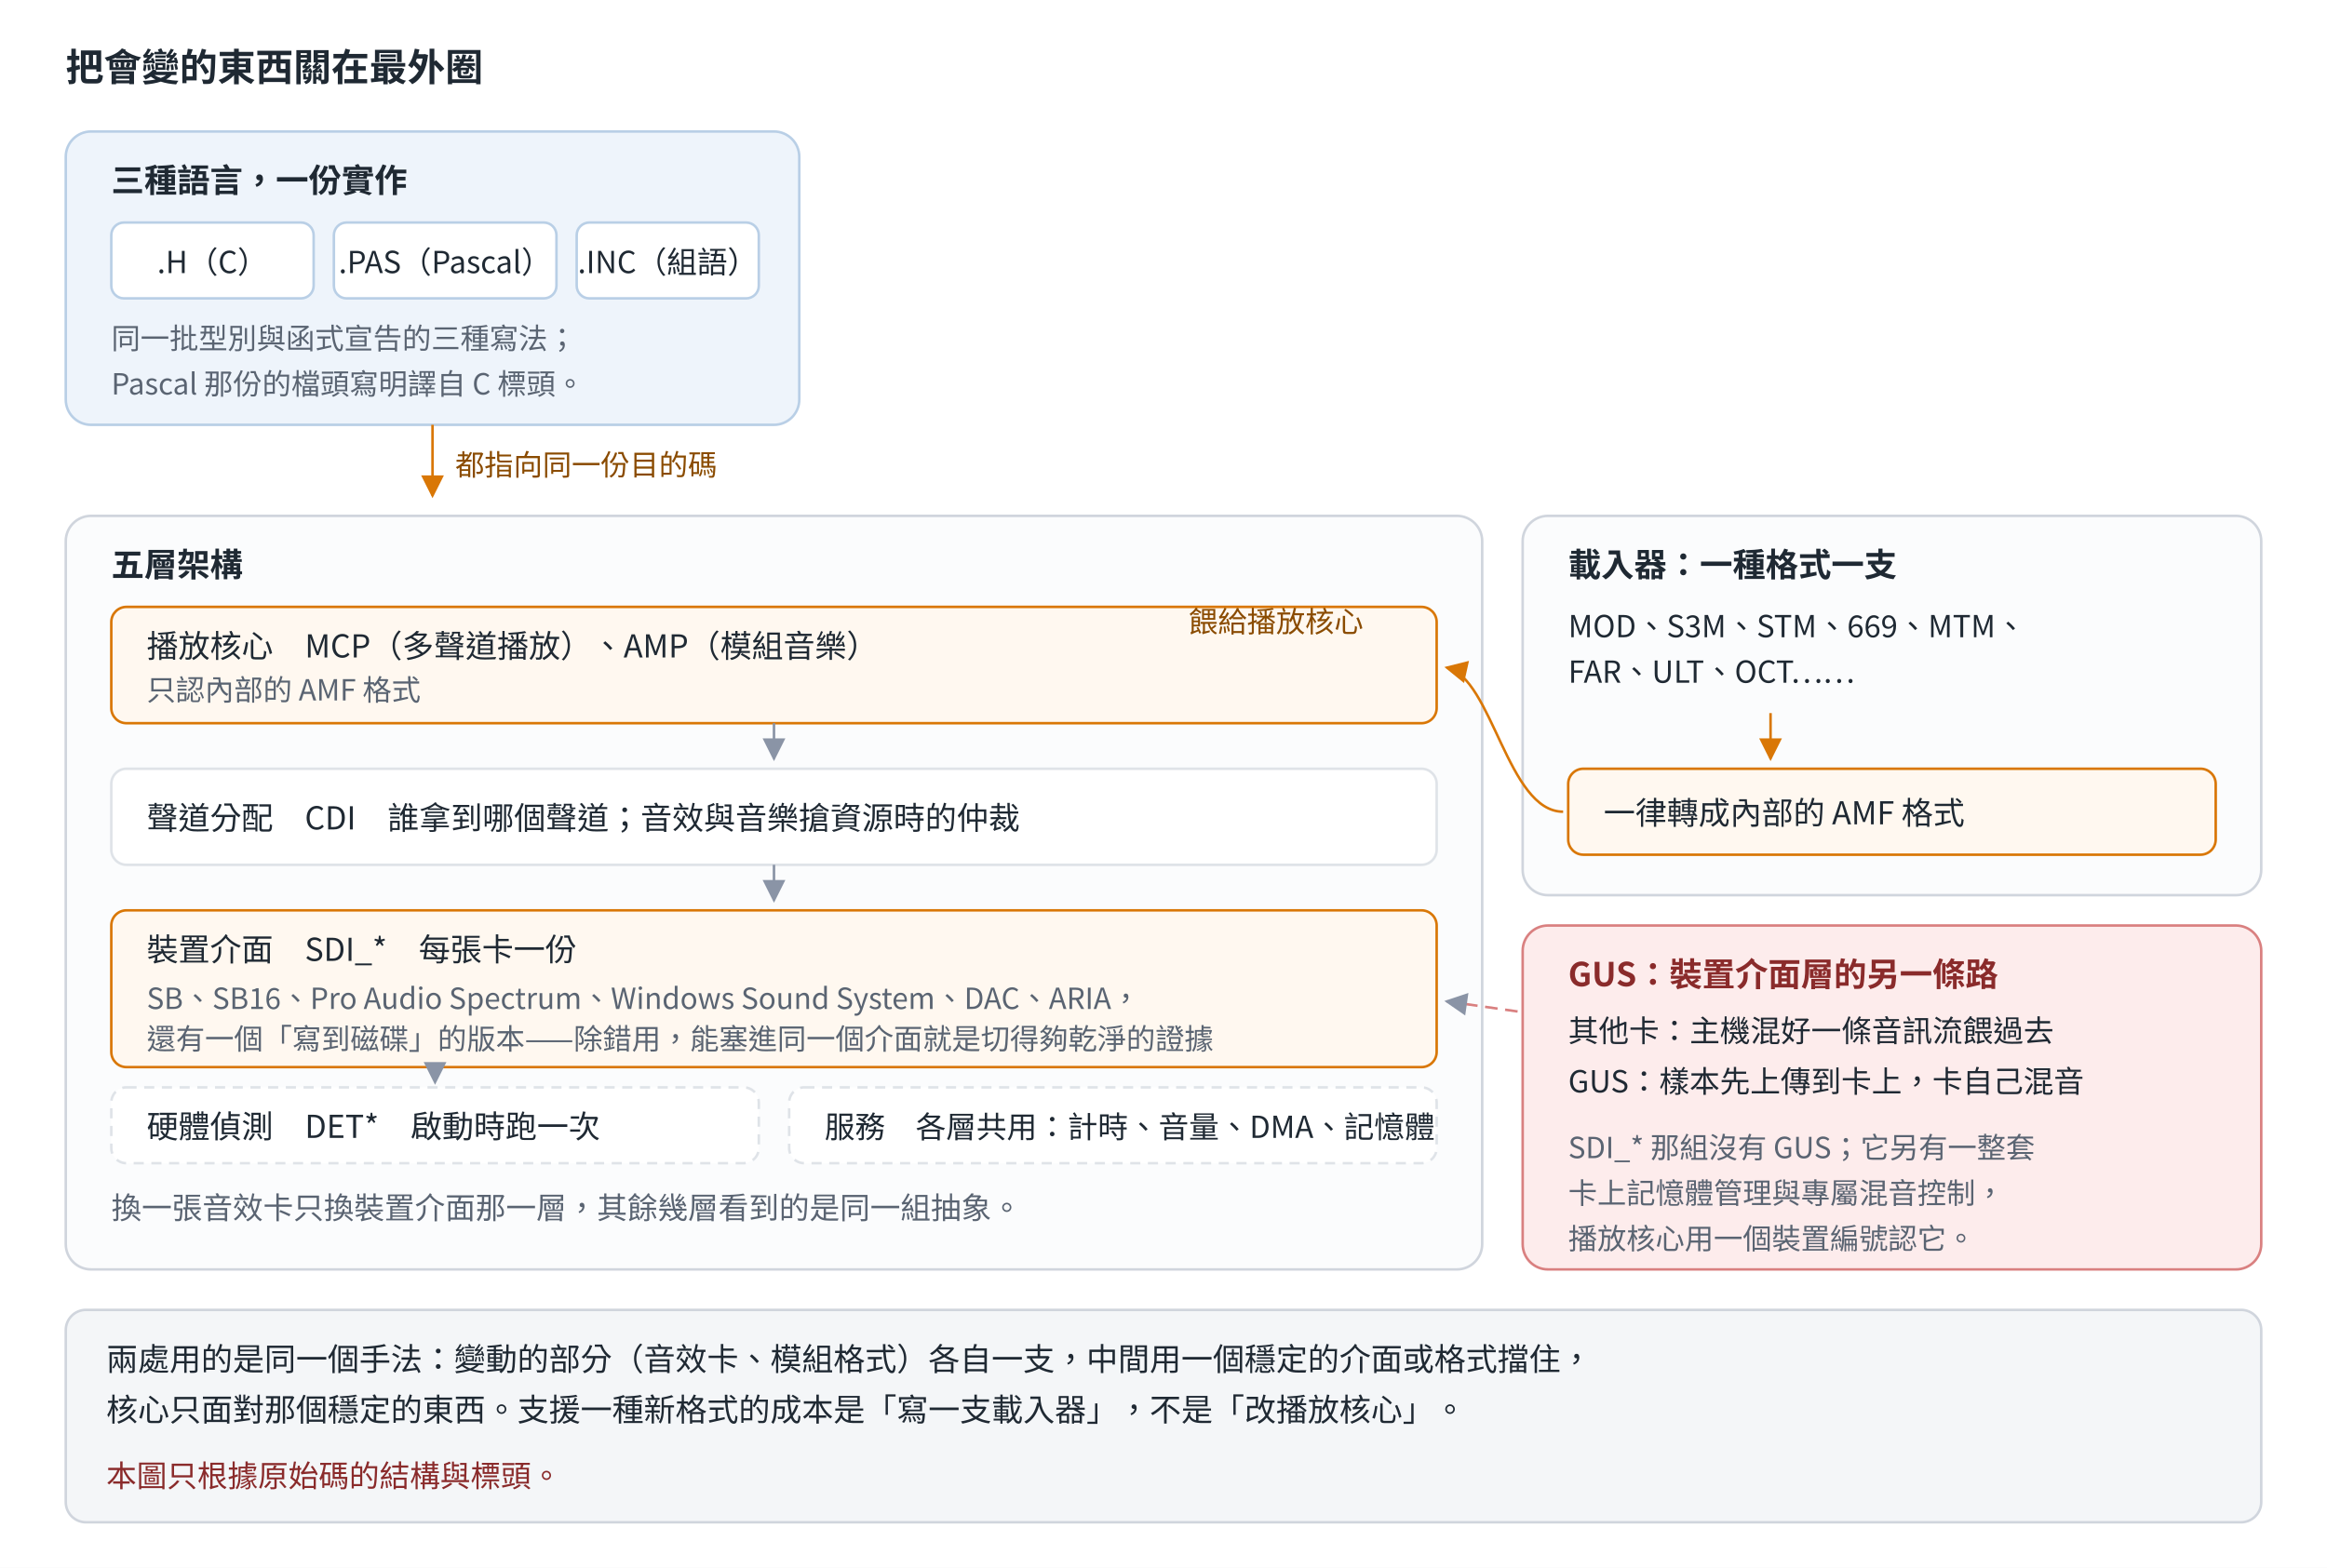
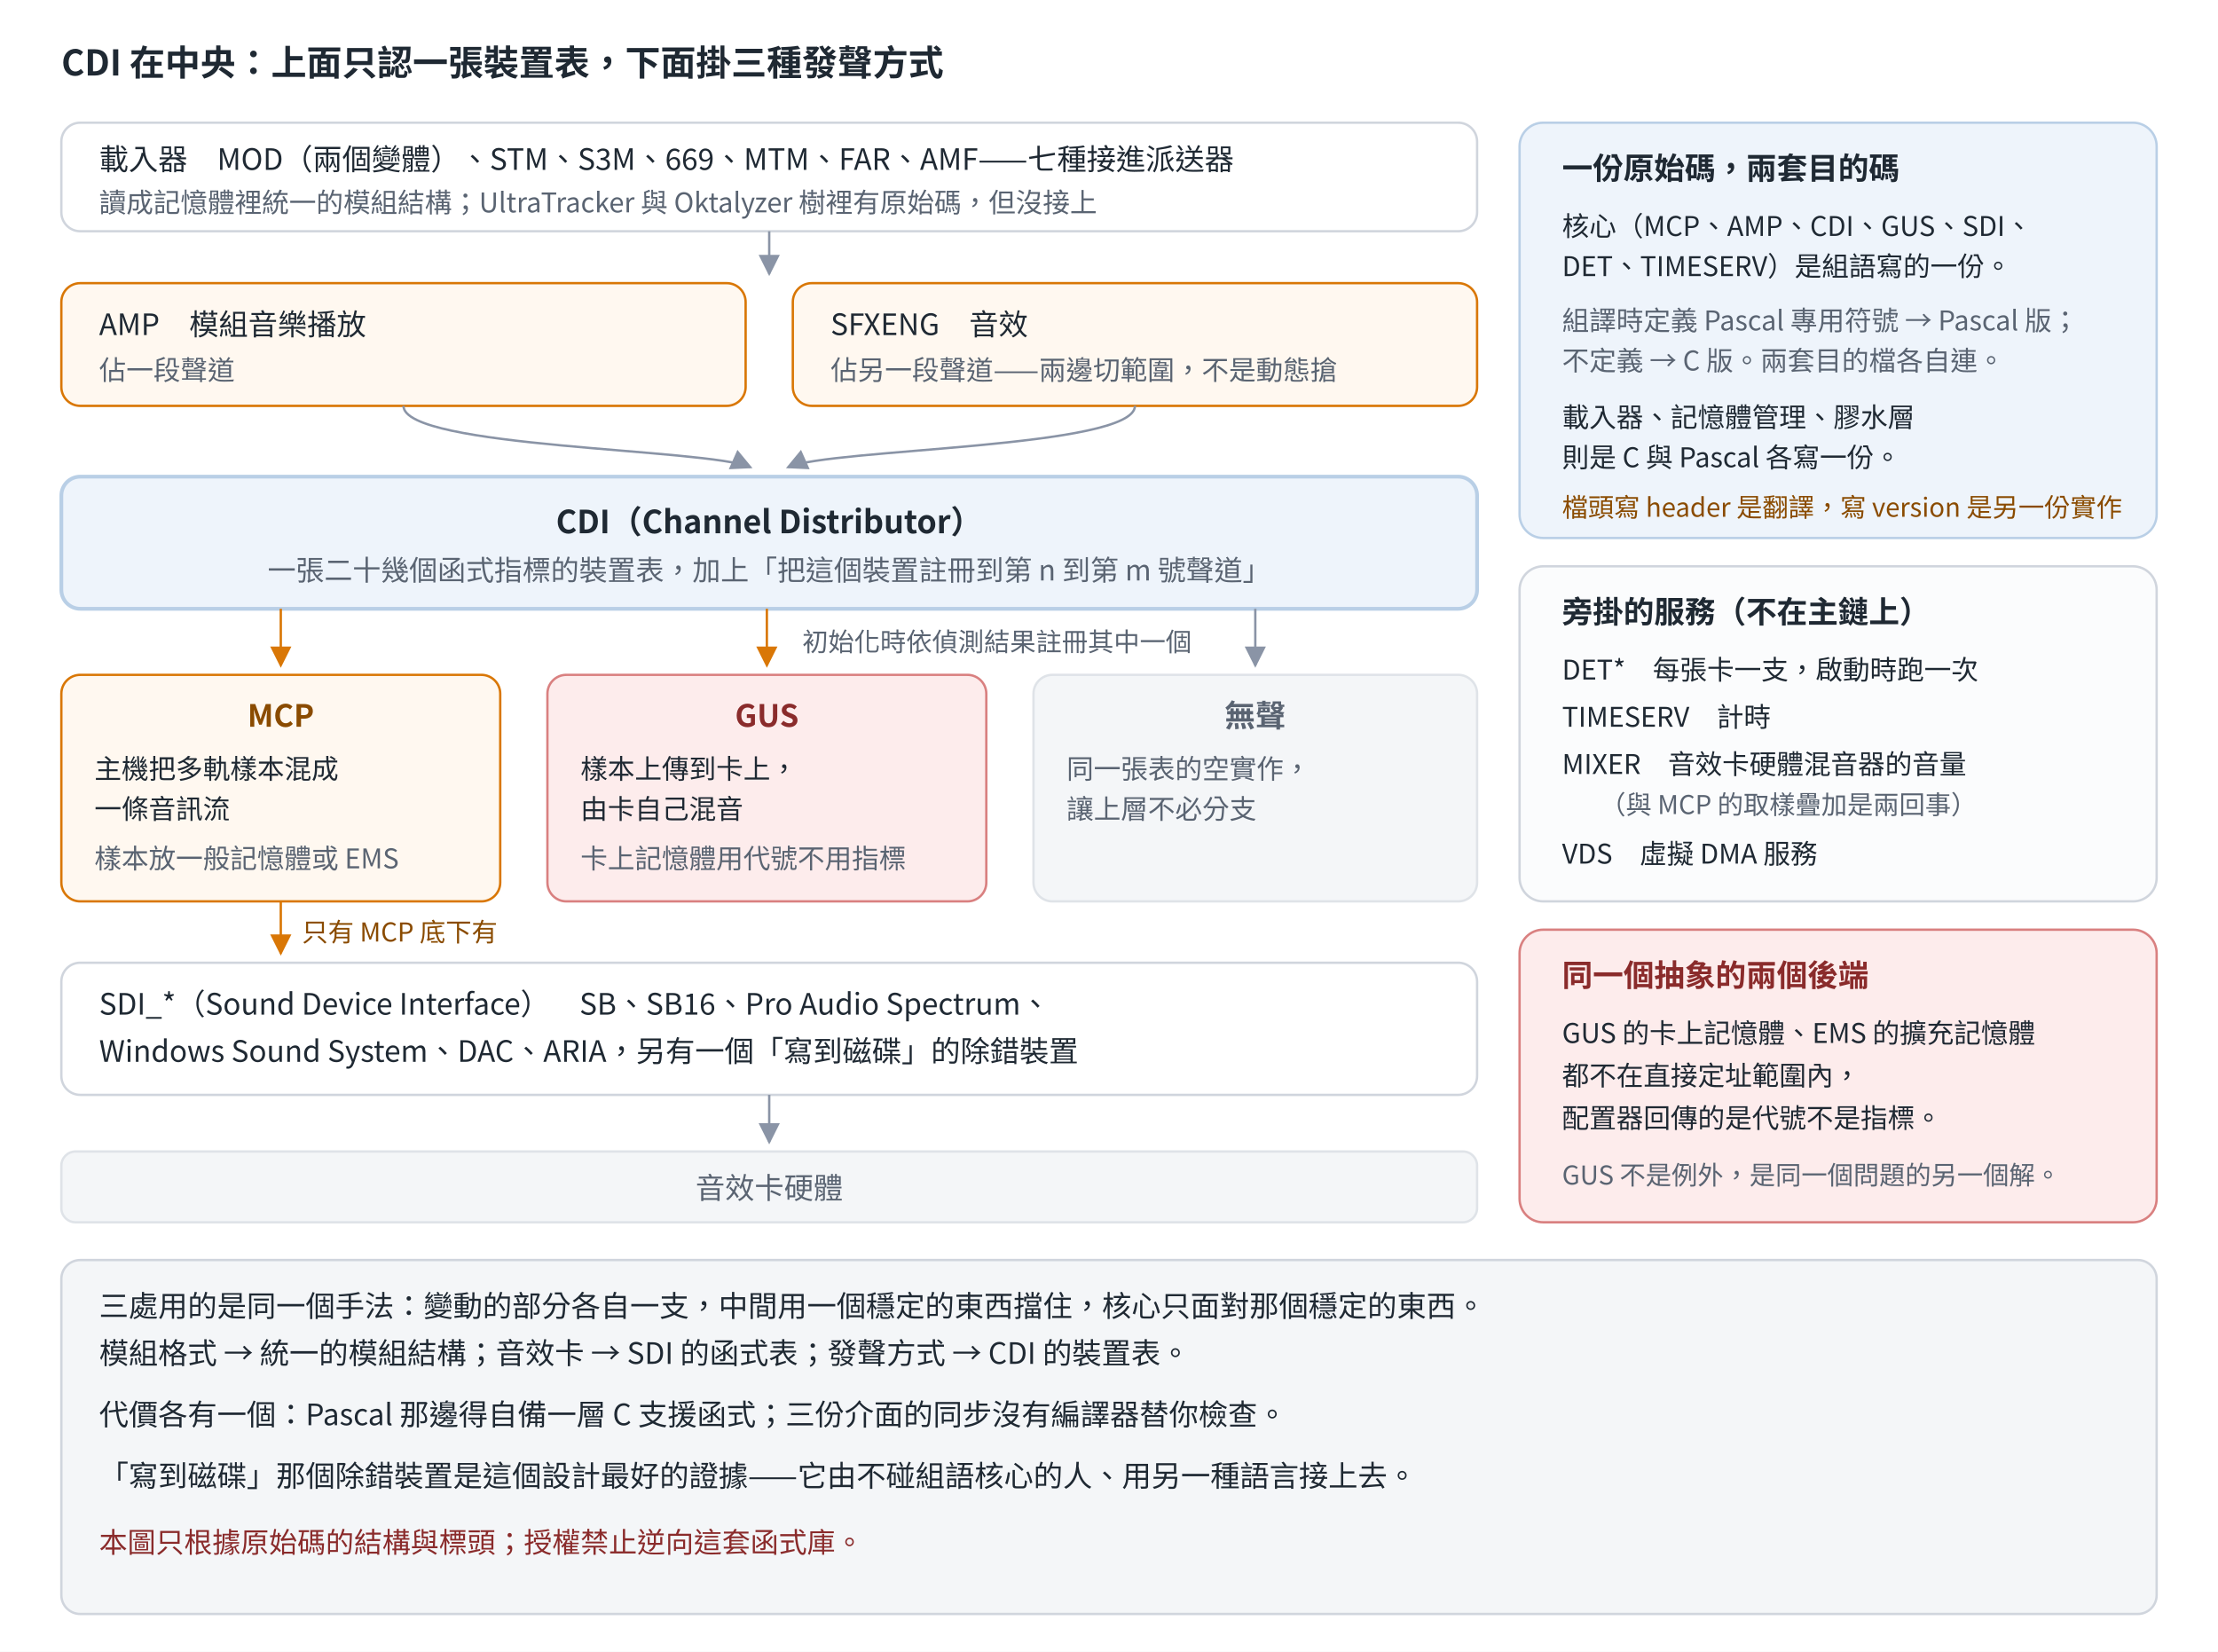
- <svg xmlns="http://www.w3.org/2000/svg" width="920" height="620" viewBox="0 0 920 620" font-family="'Noto Sans CJK TC','PingFang TC','Microsoft JhengHei',sans-serif">
-   <rect width="920" height="620" fill="#ffffff" />
+ <svg xmlns="http://www.w3.org/2000/svg" width="940" height="700" viewBox="0 0 940 700" font-family="'Noto Sans CJK TC','PingFang TC','Microsoft JhengHei',sans-serif">
+   <rect width="940" height="700" fill="#ffffff" />
  <defs>
    <marker id="d1" markerWidth="9" markerHeight="9" refX="8" refY="4.5" orient="auto">
      <path d="M0,0 L9,4.5 L0,9 z" fill="#8a94a6" />
    </marker>
    <marker id="d2" markerWidth="9" markerHeight="9" refX="8" refY="4.5" orient="auto">
      <path d="M0,0 L9,4.5 L0,9 z" fill="#d97706" />
    </marker>
  </defs>
-   <text x="26" y="32" font-size="15" font-weight="bold" fill="#1f2933">把會變的東西關在最外圈</text>
-   <rect x="26" y="52" width="290" height="116" rx="10" fill="#eef4fb" stroke="#b9cfe6" />
-   <text x="44" y="76" font-size="13" font-weight="bold" fill="#1f2933">三種語言，一份實作</text>
-   <g font-size="12" fill="#1f2933">
-     <rect x="44" y="88" width="80" height="30" rx="5" fill="#ffffff" stroke="#b9cfe6" />
-     <text x="84" y="108" text-anchor="middle">.H（C）</text>
-     <rect x="132" y="88" width="88" height="30" rx="5" fill="#ffffff" stroke="#b9cfe6" />
-     <text x="176" y="108" text-anchor="middle">.PAS（Pascal）</text>
-     <rect x="228" y="88" width="72" height="30" rx="5" fill="#ffffff" stroke="#b9cfe6" />
-     <text x="264" y="108" text-anchor="middle">.INC（組語）</text>
-   </g>
-   <text x="44" y="138" font-size="11.5" fill="#5a6472">同一批型別與函式宣告的三種寫法；</text>
-   <text x="44" y="156" font-size="11.5" fill="#5a6472">Pascal 那份的檔頭寫明譯自 C 標頭。</text>
-   <path d="M171,168 L171,196" stroke="#d97706" fill="none" marker-end="url(#d2)" />
-   <text x="180" y="188" font-size="11.5" fill="#8a4b00">都指向同一份目的碼</text>
-   <rect x="26" y="204" width="560" height="298" rx="10" fill="#fbfcfd" stroke="#d0d5dd" />
-   <text x="44" y="228" font-size="13" font-weight="bold" fill="#1f2933">五層架構</text>
-   <rect x="44" y="240" width="524" height="46" rx="6" fill="#fff8f0" stroke="#d97706" />
-   <text x="58" y="260" font-size="12.5" fill="#1f2933">播放核心　MCP（多聲道播放）、AMP（模組音樂）</text>
-   <text x="58" y="277" font-size="11.5" fill="#5a6472">只認內部的 AMF 格式</text>
-   <path d="M306,286 L306,300" stroke="#8a94a6" fill="none" marker-end="url(#d1)" />
-   <rect x="44" y="304" width="524" height="38" rx="6" fill="#ffffff" stroke="#dfe3e8" />
-   <text x="58" y="328" font-size="12.5" fill="#1f2933">聲道分配　CDI　誰拿到哪個聲道；音效與音樂搶資源時的仲裁</text>
-   <path d="M306,342 L306,356" stroke="#8a94a6" fill="none" marker-end="url(#d1)" />
-   <rect x="44" y="360" width="524" height="62" rx="6" fill="#fff8f0" stroke="#d97706" />
-   <text x="58" y="380" font-size="12.5" fill="#1f2933">裝置介面　SDI_*　每張卡一份</text>
-   <text x="58" y="399" font-size="11.5" fill="#5a6472">SB、SB16、Pro Audio Spectrum、Windows Sound System、DAC、ARIA，</text>
-   <text x="58" y="415" font-size="11.5" fill="#5a6472">還有一個「寫到磁碟」的版本——除錯用，能塞進同一個介面就是切得夠乾淨的證據</text>
-   <path d="M172,422 L172,428" stroke="#8a94a6" fill="none" stroke-dasharray="4 3" marker-end="url(#d1)" />
-   <rect x="44" y="430" width="256" height="30" rx="6" fill="#ffffff" stroke="#dfe3e8" stroke-dasharray="4 3" />
-   <text x="58" y="450" font-size="12.5" fill="#1f2933">硬體偵測　DET*　啟動時跑一次</text>
-   <rect x="312" y="430" width="256" height="30" rx="6" fill="#ffffff" stroke="#dfe3e8" stroke-dasharray="4 3" />
-   <text x="326" y="450" font-size="12" fill="#1f2933">服務　各層共用：計時、音量、DMA、記憶體</text>
-   <text x="44" y="482" font-size="12" fill="#5a6472">換一張音效卡只換裝置介面那一層，其餘幾層看到的是同一組抽象。</text>
-   <rect x="602" y="204" width="292" height="150" rx="10" fill="#fbfcfd" stroke="#d0d5dd" />
-   <text x="620" y="228" font-size="13" font-weight="bold" fill="#1f2933">載入器：一種格式一支</text>
-   <text x="620" y="252" font-size="12" fill="#1f2933">MOD、S3M、STM、669、MTM、</text>
-   <text x="620" y="270" font-size="12" fill="#1f2933">FAR、ULT、OCT⋯⋯</text>
-   <path d="M700,282 L700,300" stroke="#d97706" fill="none" marker-end="url(#d2)" />
-   <rect x="620" y="304" width="256" height="34" rx="6" fill="#fff8f0" stroke="#d97706" />
-   <text x="634" y="326" font-size="12.5" fill="#1f2933">一律轉成內部的 AMF 格式</text>
-   <path d="M618,321 C 596,321 590,268 572,264" stroke="#d97706" fill="none" marker-end="url(#d2)" />
-   <text x="470" y="250" font-size="11.5" fill="#8a4b00">餵給播放核心</text>
-   <path d="M600,400 L572,396" stroke="#d98080" fill="none" stroke-dasharray="5 3" marker-end="url(#d1)" />
-   <rect x="602" y="366" width="292" height="136" rx="10" fill="#fdecec" stroke="#d98080" />
-   <text x="620" y="390" font-size="13" font-weight="bold" fill="#8a2b2b">GUS：裝置介面層的另一條路</text>
-   <text x="620" y="412" font-size="12" fill="#1f2933">其他卡：主機混好一條音訊流餵過去</text>
-   <text x="620" y="432" font-size="12" fill="#1f2933">GUS：樣本先上傳到卡上，卡自己混音</text>
-   <text x="620" y="458" font-size="11.5" fill="#5a6472">SDI_* 那組沒有 GUS；它另有一整套</text>
-   <text x="620" y="476" font-size="11.5" fill="#5a6472">卡上記憶體管理與專屬混音控制，</text>
-   <text x="620" y="494" font-size="11.5" fill="#5a6472">播放核心用一個裝置編號認它。</text>
-   <rect x="26" y="518" width="868" height="84" rx="8" fill="#f4f6f8" stroke="#d0d5dd" />
-   <text x="42" y="542" font-size="12.5" fill="#1f2933">兩處用的是同一個手法：變動的部分（音效卡、模組格式）各自一支，中間用一個穩定的介面或格式擋住，</text>
-   <text x="42" y="562" font-size="12.5" fill="#1f2933">核心只面對那個穩定的東西。支援一種新格式的成本是「寫一支載入器」，不是「改播放核心」。</text>
-   <text x="42" y="588" font-size="12" fill="#8a2b2b">本圖只根據原始碼的結構與標頭。</text>
+   <text x="26" y="32" font-size="15" font-weight="bold" fill="#1f2933">CDI 在中央：上面只認一張裝置表，下面掛三種發聲方式</text>
+   <rect x="26" y="52" width="600" height="46" rx="8" fill="#ffffff" stroke="#d0d5dd" />
+   <text x="42" y="72" font-size="12.5" fill="#1f2933">載入器　MOD（兩個變體）、STM、S3M、669、MTM、FAR、AMF——七種接進派送器</text>
+   <text x="42" y="90" font-size="11.5" fill="#5a6472">讀成記憶體裡統一的模組結構；UltraTracker 與 Oktalyzer 樹裡有原始碼，但沒接上</text>
+   <path d="M326,98 L326,116" stroke="#8a94a6" fill="none" marker-end="url(#d1)" />
+   <rect x="26" y="120" width="290" height="52" rx="8" fill="#fff8f0" stroke="#d97706" />
+   <text x="42" y="142" font-size="12.5" fill="#1f2933">AMP　模組音樂播放</text>
+   <text x="42" y="161" font-size="11.5" fill="#5a6472">佔一段聲道</text>
+   <rect x="336" y="120" width="290" height="52" rx="8" fill="#fff8f0" stroke="#d97706" />
+   <text x="352" y="142" font-size="12.5" fill="#1f2933">SFXENG　音效</text>
+   <text x="352" y="161" font-size="11.5" fill="#5a6472">佔另一段聲道——兩邊切範圍，不是動態搶</text>
+   <path d="M171,172 C 171,190 300,190 318,198" stroke="#8a94a6" fill="none" marker-end="url(#d1)" />
+   <path d="M481,172 C 481,190 352,190 334,198" stroke="#8a94a6" fill="none" marker-end="url(#d1)" />
+   <rect x="26" y="202" width="600" height="56" rx="8" fill="#eef4fb" stroke="#b9cfe6" stroke-width="1.6" />
+   <text x="326" y="226" text-anchor="middle" font-size="13.5" font-weight="bold" fill="#1f2933">CDI（Channel Distributor）</text>
+   <text x="326" y="246" text-anchor="middle" font-size="12" fill="#5a6472">一張二十幾個函式指標的裝置表，加上「把這個裝置註冊到第 n 到第 m 號聲道」</text>
+   <path d="M119,258 L119,282" stroke="#d97706" fill="none" marker-end="url(#d2)" />
+   <path d="M325,258 L325,282" stroke="#d97706" fill="none" marker-end="url(#d2)" />
+   <path d="M532,258 L532,282" stroke="#8a94a6" fill="none" marker-end="url(#d1)" />
+   <text x="340" y="276" font-size="11" fill="#5a6472">初始化時依偵測結果註冊其中一個</text>
+   <rect x="26" y="286" width="186" height="96" rx="8" fill="#fff8f0" stroke="#d97706" />
+   <text x="119" y="308" text-anchor="middle" font-size="13" font-weight="bold" fill="#8a4b00">MCP</text>
+   <text x="40" y="330" font-size="11.5" fill="#1f2933">主機把多軌樣本混成</text>
+   <text x="40" y="347" font-size="11.5" fill="#1f2933">一條音訊流</text>
+   <text x="40" y="368" font-size="11.5" fill="#5a6472">樣本放一般記憶體或 EMS</text>
+   <rect x="232" y="286" width="186" height="96" rx="8" fill="#fdecec" stroke="#d98080" />
+   <text x="325" y="308" text-anchor="middle" font-size="13" font-weight="bold" fill="#8a2b2b">GUS</text>
+   <text x="246" y="330" font-size="11.5" fill="#1f2933">樣本上傳到卡上，</text>
+   <text x="246" y="347" font-size="11.5" fill="#1f2933">由卡自己混音</text>
+   <text x="246" y="368" font-size="11.5" fill="#5a6472">卡上記憶體用代號不用指標</text>
+   <rect x="438" y="286" width="188" height="96" rx="8" fill="#f4f6f8" stroke="#dfe3e8" />
+   <text x="532" y="308" text-anchor="middle" font-size="13" font-weight="bold" fill="#5a6472">無聲</text>
+   <text x="452" y="330" font-size="11.5" fill="#5a6472">同一張表的空實作，</text>
+   <text x="452" y="347" font-size="11.5" fill="#5a6472">讓上層不必分支</text>
+   <path d="M119,382 L119,404" stroke="#d97706" fill="none" marker-end="url(#d2)" />
+   <text x="128" y="399" font-size="11" fill="#8a4b00">只有 MCP 底下有</text>
+   <rect x="26" y="408" width="600" height="56" rx="8" fill="#ffffff" stroke="#d0d5dd" />
+   <text x="42" y="430" font-size="12.5" fill="#1f2933">SDI_*（Sound Device Interface）　SB、SB16、Pro Audio Spectrum、</text>
+   <text x="42" y="450" font-size="12.5" fill="#1f2933">Windows Sound System、DAC、ARIA，另有一個「寫到磁碟」的除錯裝置</text>
+   <path d="M326,464 L326,484" stroke="#8a94a6" fill="none" marker-end="url(#d1)" />
+   <rect x="26" y="488" width="600" height="30" rx="6" fill="#f4f6f8" stroke="#dfe3e8" />
+   <text x="326" y="508" text-anchor="middle" font-size="12.5" fill="#5a6472">音效卡硬體</text>
+   <rect x="644" y="52" width="270" height="176" rx="10" fill="#eef4fb" stroke="#b9cfe6" />
+   <text x="662" y="76" font-size="13" font-weight="bold" fill="#1f2933">一份原始碼，兩套目的碼</text>
+   <text x="662" y="100" font-size="11.5" fill="#1f2933">核心（MCP、AMP、CDI、GUS、SDI、</text>
+   <text x="662" y="117" font-size="11.5" fill="#1f2933">DET、TIMESERV）是組語寫的一份。</text>
+   <text x="662" y="140" font-size="11.5" fill="#5a6472">組譯時定義 Pascal 專用符號 → Pascal 版；</text>
+   <text x="662" y="157" font-size="11.5" fill="#5a6472">不定義 → C 版。兩套目的檔各自連。</text>
+   <text x="662" y="181" font-size="11.5" fill="#1f2933">載入器、記憶體管理、膠水層</text>
+   <text x="662" y="198" font-size="11.5" fill="#1f2933">則是 C 與 Pascal 各寫一份。</text>
+   <text x="662" y="219" font-size="11" fill="#8a4b00">檔頭寫 header 是翻譯，寫 version 是另一份實作</text>
+   <rect x="644" y="240" width="270" height="142" rx="10" fill="#fbfcfd" stroke="#d0d5dd" />
+   <text x="662" y="264" font-size="13" font-weight="bold" fill="#1f2933">旁掛的服務（不在主鏈上）</text>
+   <text x="662" y="288" font-size="11.5" fill="#1f2933">DET*　每張卡一支，啟動時跑一次</text>
+   <text x="662" y="308" font-size="11.5" fill="#1f2933">TIMESERV　計時</text>
+   <text x="662" y="328" font-size="11.5" fill="#1f2933">MIXER　音效卡硬體混音器的音量</text>
+   <text x="678" y="345" font-size="11" fill="#5a6472">（與 MCP 的取樣疊加是兩回事）</text>
+   <text x="662" y="366" font-size="11.5" fill="#1f2933">VDS　虛擬 DMA 服務</text>
+   <rect x="644" y="394" width="270" height="124" rx="10" fill="#fdecec" stroke="#d98080" />
+   <text x="662" y="418" font-size="13" font-weight="bold" fill="#8a2b2b">同一個抽象的兩個後端</text>
+   <text x="662" y="442" font-size="11.5" fill="#1f2933">GUS 的卡上記憶體、EMS 的擴充記憶體</text>
+   <text x="662" y="460" font-size="11.5" fill="#1f2933">都不在直接定址範圍內，</text>
+   <text x="662" y="478" font-size="11.5" fill="#1f2933">配置器回傳的是代號不是指標。</text>
+   <text x="662" y="502" font-size="11" fill="#5a6472">GUS 不是例外，是同一個問題的另一個解。</text>
+   <rect x="26" y="534" width="888" height="150" rx="8" fill="#f4f6f8" stroke="#d0d5dd" />
+   <text x="42" y="558" font-size="12.5" fill="#1f2933">三處用的是同一個手法：變動的部分各自一支，中間用一個穩定的東西擋住，核心只面對那個穩定的東西。</text>
+   <text x="42" y="578" font-size="12.5" fill="#1f2933">模組格式 → 統一的模組結構；音效卡 → SDI 的函式表；發聲方式 → CDI 的裝置表。</text>
+   <text x="42" y="604" font-size="12.5" fill="#1f2933">代價各有一個：Pascal 那邊得自備一層 C 支援函式；三份介面的同步沒有編譯器替你檢查。</text>
+   <text x="42" y="630" font-size="12.5" fill="#1f2933">「寫到磁碟」那個除錯裝置是這個設計最好的證據——它由不碰組語核心的人、用另一種語言接上去。</text>
+   <text x="42" y="658" font-size="12" fill="#8a2b2b">本圖只根據原始碼的結構與標頭；授權禁止逆向這套函式庫。</text>
</svg>
